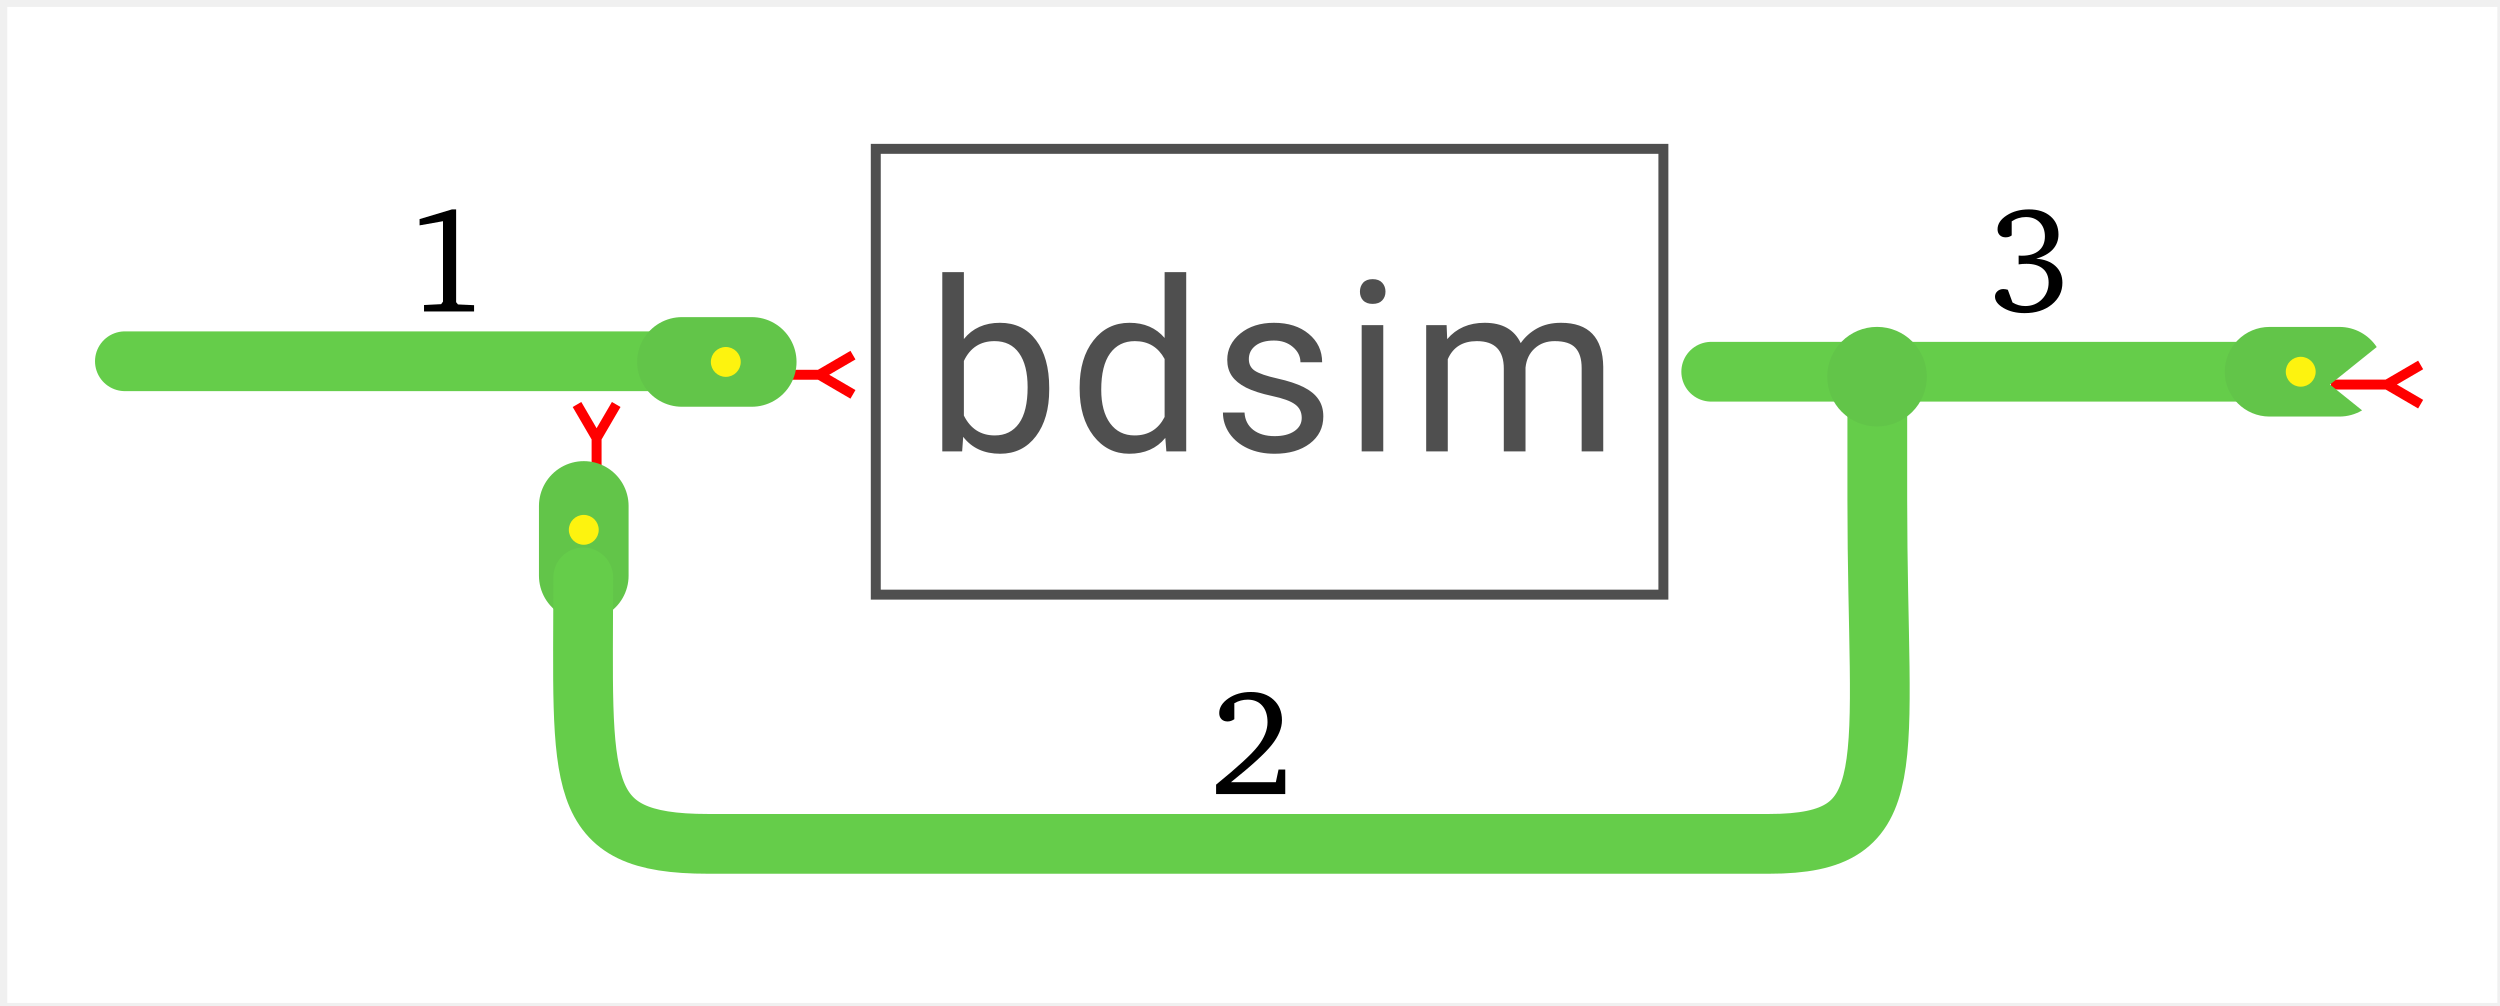
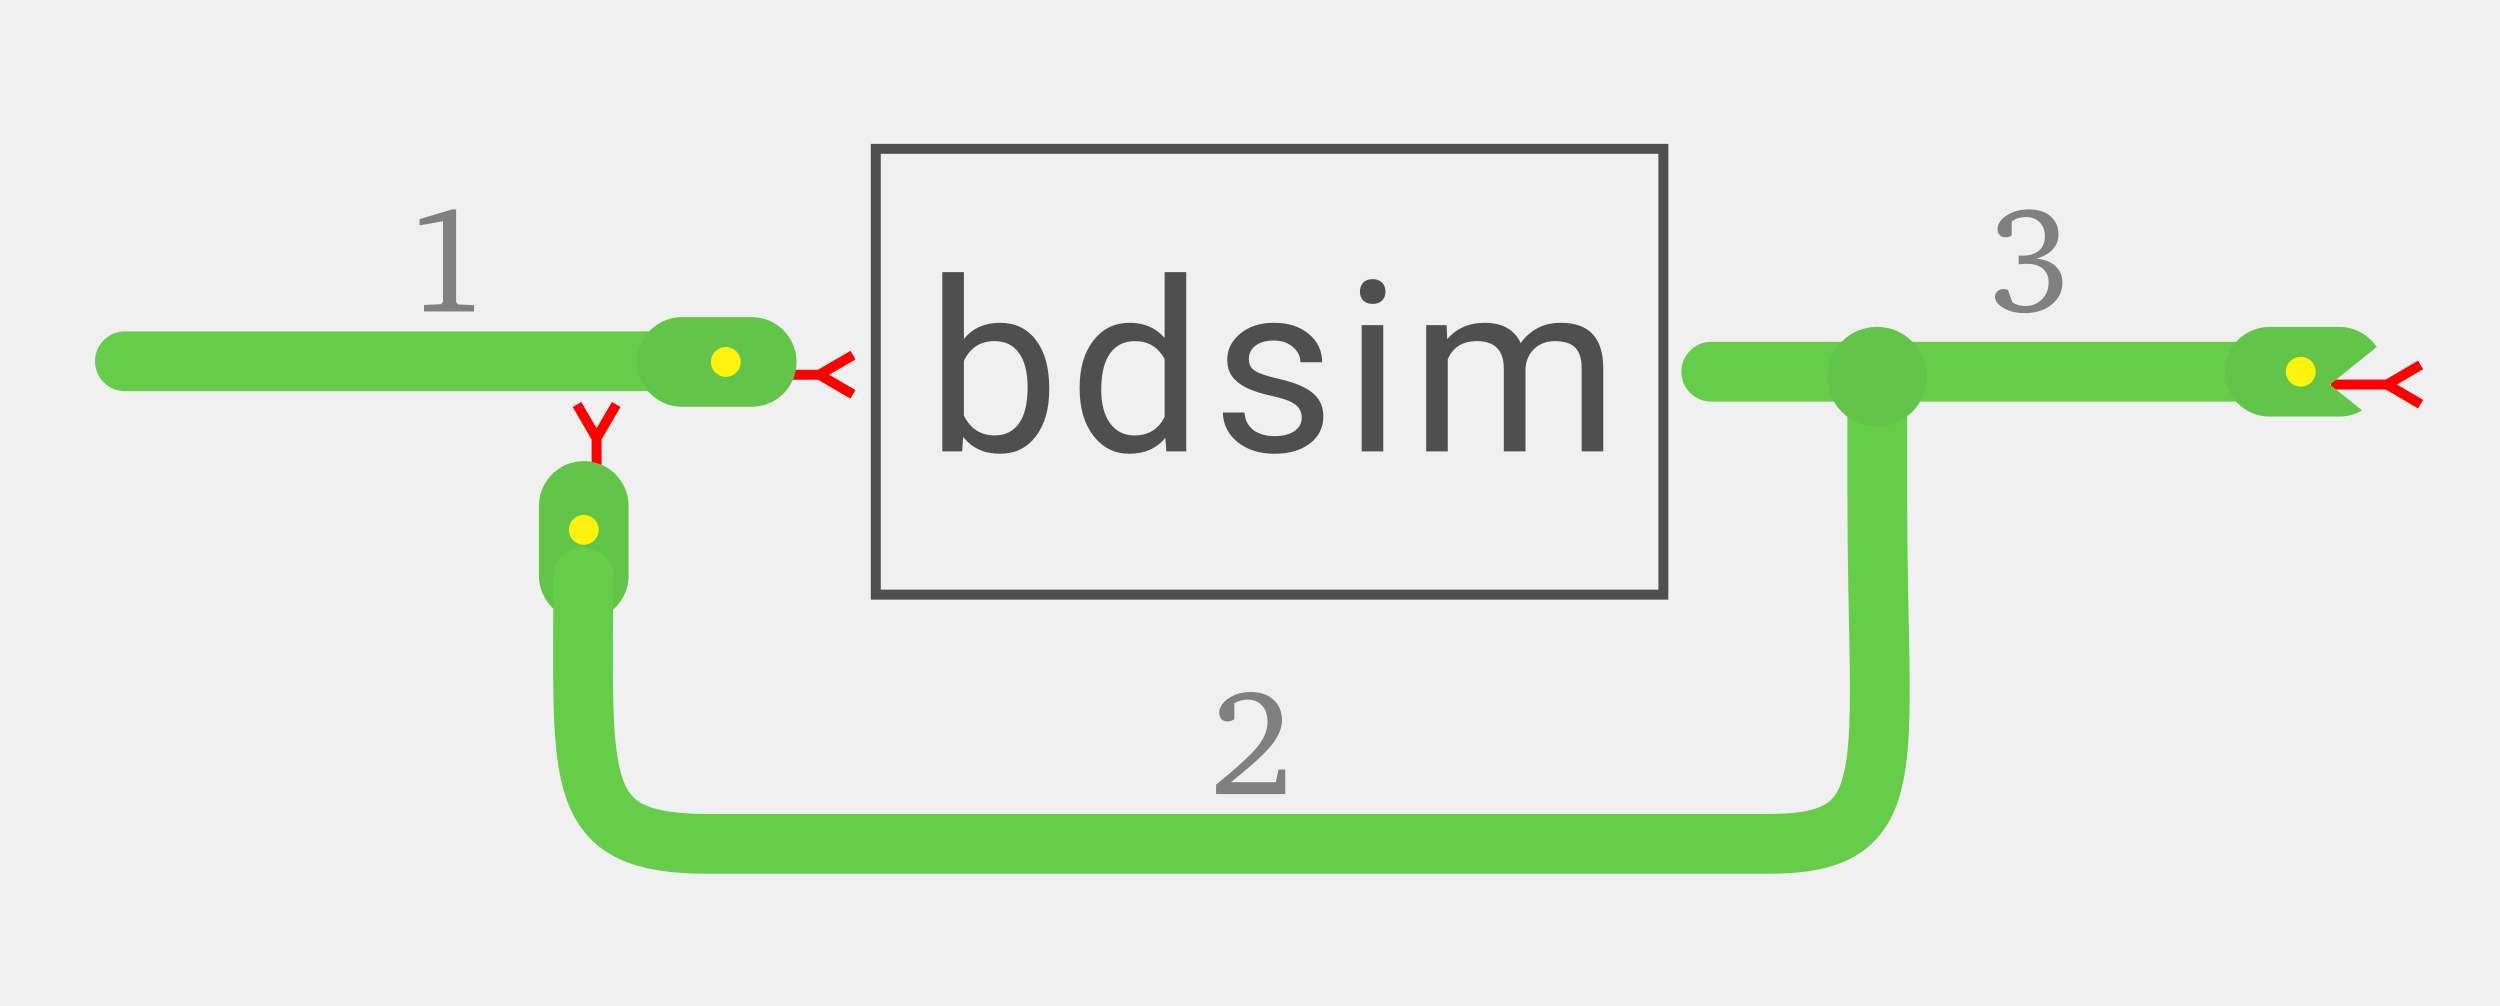
<svg xmlns="http://www.w3.org/2000/svg" width="251" height="101" viewBox="0 0 251 101" fill="none">
-   <rect width="250" height="100" transform="translate(0.731445 0.695068)" fill="white" />
+   <rect width="250" height="100" transform="translate(0.731445 0.695068)" fill="none" />
  <path d="M234.028 38.609L239.656 38.609M239.656 38.609L243.032 40.579M239.656 38.609L243.032 36.64" stroke="#FF0000" />
  <path d="M171.807 37.322C204.507 37.322 191.772 37.322 202.152 37.322C212.532 37.322 207.014 37.322 214.454 37.322C217.982 37.322 225.557 37.322 225.557 37.322" stroke="#65CD4A" stroke-width="6" stroke-linecap="round" stroke-linejoin="round" />
  <path fill-rule="evenodd" clip-rule="evenodd" d="M238.623 34.841L233.928 38.609L237.155 41.2C236.485 41.596 235.703 41.823 234.869 41.823L227.864 41.823C225.379 41.823 223.364 39.808 223.364 37.323C223.364 34.838 225.379 32.823 227.864 32.823L234.869 32.823C236.436 32.823 237.817 33.625 238.623 34.841Z" fill="#62C549" />
  <ellipse cx="230.993" cy="37.323" rx="1.5" ry="1.5" fill="#FDF30F" />
  <path d="M76.632 37.625L82.259 37.625M82.259 37.625L85.636 39.594M82.259 37.625L85.636 35.655" stroke="#FF0000" />
  <path d="M12.539 36.27C50.826 36.27 35.915 36.27 48.068 36.27C60.221 36.27 53.761 36.27 62.472 36.27C66.602 36.27 75.472 36.27 75.472 36.27" stroke="#65CD4A" stroke-width="6" stroke-linecap="round" stroke-linejoin="round" />
  <path d="M68.468 36.338L75.472 36.338" stroke="#62C549" stroke-width="9" stroke-linecap="round" stroke-linejoin="round" />
  <ellipse cx="72.87" cy="36.338" rx="1.5" ry="1.5" fill="#FDF30F" />
  <path d="M59.898 49.614L59.898 43.986M59.898 43.986L61.868 40.61M59.898 43.986L57.929 40.61" stroke="#FF0000" />
  <path d="M58.611 57.802L58.611 50.798" stroke="#62C549" stroke-width="9" stroke-linecap="round" stroke-linejoin="round" />
  <ellipse cx="58.611" cy="53.195" rx="1.5" ry="1.5" transform="rotate(-90 58.6114 53.1951)" fill="#FDF30F" />
  <path d="M58.559 57.971C58.559 78.787 57.365 84.723 71.073 84.723C84.781 84.723 139.22 84.723 177.611 84.723C191.365 84.723 188.481 77.178 188.481 50.178V43.807V38.61" stroke="#65CD4A" stroke-width="6" stroke-linecap="round" stroke-linejoin="round" />
  <circle cx="188.455" cy="37.82" r="5" fill="#62C549" />
-   <rect x="87.928" y="14.944" width="79.076" height="44.758" fill="white" stroke="#4F4F4F" />
+   <rect x="87.928" y="14.944" width="79.076" height="44.758" fill="none" stroke="#4F4F4F" />
  <path d="M105.341 39.124C105.341 41.061 104.896 42.62 104.005 43.8C103.114 44.972 101.919 45.557 100.419 45.557C98.817 45.557 97.579 44.991 96.704 43.858L96.599 45.323H94.606V27.323H96.774V34.038C97.649 32.952 98.856 32.409 100.396 32.409C101.935 32.409 103.142 32.991 104.017 34.155C104.899 35.319 105.341 36.913 105.341 38.936V39.124ZM103.173 38.878C103.173 37.401 102.888 36.261 102.317 35.456C101.747 34.651 100.927 34.249 99.856 34.249C98.427 34.249 97.399 34.913 96.774 36.241V41.725C97.439 43.054 98.474 43.718 99.88 43.718C100.919 43.718 101.728 43.315 102.306 42.511C102.884 41.706 103.173 40.495 103.173 38.878ZM108.396 38.878C108.396 36.932 108.857 35.37 109.778 34.19C110.7 33.003 111.907 32.409 113.4 32.409C114.884 32.409 116.06 32.917 116.927 33.932V27.323H119.095V45.323H117.103L116.997 43.964C116.13 45.026 114.923 45.557 113.376 45.557C111.907 45.557 110.708 44.956 109.778 43.753C108.857 42.55 108.396 40.979 108.396 39.042V38.878ZM110.564 39.124C110.564 40.561 110.861 41.686 111.454 42.499C112.048 43.311 112.868 43.718 113.915 43.718C115.29 43.718 116.294 43.1 116.927 41.866V36.042C116.278 34.847 115.282 34.249 113.939 34.249C112.876 34.249 112.048 34.659 111.454 35.479C110.861 36.3 110.564 37.514 110.564 39.124ZM130.693 41.96C130.693 41.374 130.47 40.921 130.025 40.6C129.587 40.272 128.818 39.991 127.716 39.757C126.622 39.522 125.751 39.241 125.103 38.913C124.462 38.585 123.986 38.194 123.673 37.741C123.368 37.288 123.216 36.749 123.216 36.124C123.216 35.085 123.654 34.206 124.529 33.487C125.411 32.768 126.536 32.409 127.904 32.409C129.341 32.409 130.505 32.78 131.396 33.522C132.294 34.264 132.743 35.214 132.743 36.37H130.564C130.564 35.776 130.31 35.264 129.802 34.835C129.302 34.405 128.669 34.19 127.904 34.19C127.115 34.19 126.497 34.362 126.052 34.706C125.607 35.05 125.384 35.499 125.384 36.054C125.384 36.577 125.591 36.972 126.005 37.237C126.419 37.503 127.165 37.757 128.243 37.999C129.329 38.241 130.208 38.53 130.88 38.866C131.552 39.202 132.048 39.608 132.368 40.085C132.697 40.554 132.861 41.128 132.861 41.807C132.861 42.94 132.408 43.85 131.501 44.538C130.595 45.218 129.419 45.557 127.974 45.557C126.958 45.557 126.06 45.378 125.279 45.018C124.497 44.659 123.884 44.159 123.439 43.518C123.001 42.87 122.783 42.171 122.783 41.421H124.951C124.99 42.147 125.279 42.725 125.818 43.155C126.365 43.577 127.083 43.788 127.974 43.788C128.794 43.788 129.451 43.624 129.943 43.296C130.443 42.96 130.693 42.514 130.693 41.96ZM138.88 45.323H136.712V32.643H138.88V45.323ZM136.537 29.28C136.537 28.929 136.642 28.632 136.853 28.39C137.072 28.147 137.392 28.026 137.814 28.026C138.236 28.026 138.556 28.147 138.775 28.39C138.994 28.632 139.103 28.929 139.103 29.28C139.103 29.632 138.994 29.925 138.775 30.159C138.556 30.393 138.236 30.511 137.814 30.511C137.392 30.511 137.072 30.393 136.853 30.159C136.642 29.925 136.537 29.632 136.537 29.28ZM145.24 32.643L145.298 34.05C146.228 32.956 147.482 32.409 149.06 32.409C150.834 32.409 152.041 33.089 152.681 34.448C153.103 33.839 153.65 33.347 154.322 32.972C155.002 32.597 155.802 32.409 156.724 32.409C159.506 32.409 160.92 33.882 160.966 36.827V45.323H158.798V36.956C158.798 36.05 158.591 35.374 158.177 34.929C157.763 34.475 157.068 34.249 156.091 34.249C155.287 34.249 154.619 34.491 154.088 34.975C153.556 35.452 153.248 36.097 153.162 36.909V45.323H150.982V37.014C150.982 35.171 150.08 34.249 148.275 34.249C146.853 34.249 145.881 34.854 145.357 36.065V45.323H143.189V32.643H145.24Z" fill="#4F4F4F" />
-   <path d="M45.377 21.023H45.795V30.339L45.978 30.566L47.597 30.64V31.27H42.572V30.625L44.294 30.537L44.477 30.281V22.209L42.126 22.627V21.997L45.377 21.023Z" fill="black" />
-   <path d="M123.583 78.536H128.094L128.365 77.262H129.039V79.723H122.096V78.778C124.283 77.001 125.689 75.704 126.314 74.889C126.944 74.073 127.259 73.28 127.259 72.508C127.259 71.8 127.081 71.246 126.725 70.846C126.373 70.445 125.885 70.245 125.26 70.245C125.025 70.245 124.798 70.275 124.579 70.333C124.359 70.392 124.142 70.482 123.927 70.604V72.208C123.819 72.281 123.709 72.338 123.597 72.377C123.485 72.416 123.37 72.435 123.253 72.435C122.994 72.435 122.789 72.359 122.638 72.208C122.486 72.057 122.411 71.852 122.411 71.593C122.411 71.031 122.721 70.538 123.341 70.113C123.966 69.689 124.715 69.476 125.589 69.476C126.542 69.476 127.298 69.735 127.86 70.253C128.426 70.765 128.709 71.451 128.709 72.311C128.709 73.102 128.365 73.929 127.677 74.794C126.993 75.658 125.628 76.905 123.583 78.536Z" fill="black" />
-   <path d="M204.436 25.974C205.256 26.033 205.898 26.277 206.362 26.706C206.831 27.136 207.065 27.698 207.065 28.391C207.065 29.265 206.709 29.993 205.996 30.574C205.288 31.15 204.377 31.438 203.264 31.438C202.449 31.438 201.75 31.27 201.169 30.933C200.588 30.596 200.298 30.212 200.298 29.783C200.298 29.568 200.378 29.387 200.54 29.241C200.701 29.094 200.901 29.021 201.14 29.021C201.223 29.021 201.301 29.028 201.375 29.043C201.448 29.053 201.519 29.07 201.587 29.094L202.056 30.369C202.256 30.491 202.461 30.581 202.671 30.64C202.886 30.698 203.105 30.727 203.33 30.727C204.004 30.727 204.563 30.503 205.007 30.054C205.457 29.599 205.681 29.036 205.681 28.362C205.681 27.761 205.488 27.3 205.103 26.977C204.722 26.65 204.175 26.487 203.462 26.487C203.325 26.487 203.188 26.492 203.052 26.501C202.92 26.511 202.793 26.526 202.671 26.545V25.659C202.705 25.659 202.756 25.662 202.825 25.666C202.893 25.671 202.947 25.674 202.986 25.674C203.728 25.674 204.299 25.505 204.7 25.168C205.105 24.831 205.308 24.355 205.308 23.74C205.308 23.149 205.134 22.678 204.788 22.327C204.441 21.97 203.979 21.792 203.403 21.792C203.135 21.792 202.883 21.829 202.649 21.902C202.415 21.97 202.19 22.078 201.975 22.224V23.638C201.887 23.701 201.792 23.75 201.689 23.784C201.592 23.813 201.482 23.828 201.36 23.828C201.121 23.828 200.925 23.755 200.774 23.608C200.627 23.457 200.554 23.262 200.554 23.022C200.554 22.485 200.862 22.019 201.477 21.623C202.092 21.223 202.839 21.023 203.718 21.023C204.612 21.023 205.327 21.252 205.864 21.711C206.401 22.17 206.67 22.781 206.67 23.542C206.67 24.128 206.479 24.629 206.099 25.044C205.718 25.454 205.164 25.764 204.436 25.974Z" fill="black" />
+   <path d="M45.377 21.023H45.795V30.339L45.978 30.566L47.597 30.64V31.27H42.572V30.625L44.294 30.537L44.477 30.281V22.209L42.126 22.627V21.997L45.377 21.023Z" fill="#808080" />
+   <path d="M123.583 78.536H128.094L128.365 77.262H129.039V79.723H122.096V78.778C124.283 77.001 125.689 75.704 126.314 74.889C126.944 74.073 127.259 73.28 127.259 72.508C127.259 71.8 127.081 71.246 126.725 70.846C126.373 70.445 125.885 70.245 125.26 70.245C125.025 70.245 124.798 70.275 124.579 70.333C124.359 70.392 124.142 70.482 123.927 70.604V72.208C123.819 72.281 123.709 72.338 123.597 72.377C123.485 72.416 123.37 72.435 123.253 72.435C122.994 72.435 122.789 72.359 122.638 72.208C122.486 72.057 122.411 71.852 122.411 71.593C122.411 71.031 122.721 70.538 123.341 70.113C123.966 69.689 124.715 69.476 125.589 69.476C126.542 69.476 127.298 69.735 127.86 70.253C128.426 70.765 128.709 71.451 128.709 72.311C128.709 73.102 128.365 73.929 127.677 74.794C126.993 75.658 125.628 76.905 123.583 78.536Z" fill="#808080" />
+   <path d="M204.436 25.974C205.256 26.033 205.898 26.277 206.362 26.706C206.831 27.136 207.065 27.698 207.065 28.391C207.065 29.265 206.709 29.993 205.996 30.574C205.288 31.15 204.377 31.438 203.264 31.438C202.449 31.438 201.75 31.27 201.169 30.933C200.588 30.596 200.298 30.212 200.298 29.783C200.298 29.568 200.378 29.387 200.54 29.241C200.701 29.094 200.901 29.021 201.14 29.021C201.223 29.021 201.301 29.028 201.375 29.043C201.448 29.053 201.519 29.07 201.587 29.094L202.056 30.369C202.256 30.491 202.461 30.581 202.671 30.64C202.886 30.698 203.105 30.727 203.33 30.727C204.004 30.727 204.563 30.503 205.007 30.054C205.457 29.599 205.681 29.036 205.681 28.362C205.681 27.761 205.488 27.3 205.103 26.977C204.722 26.65 204.175 26.487 203.462 26.487C203.325 26.487 203.188 26.492 203.052 26.501C202.92 26.511 202.793 26.526 202.671 26.545V25.659C202.705 25.659 202.756 25.662 202.825 25.666C202.893 25.671 202.947 25.674 202.986 25.674C203.728 25.674 204.299 25.505 204.7 25.168C205.105 24.831 205.308 24.355 205.308 23.74C205.308 23.149 205.134 22.678 204.788 22.327C204.441 21.97 203.979 21.792 203.403 21.792C203.135 21.792 202.883 21.829 202.649 21.902C202.415 21.97 202.19 22.078 201.975 22.224V23.638C201.887 23.701 201.792 23.75 201.689 23.784C201.592 23.813 201.482 23.828 201.36 23.828C201.121 23.828 200.925 23.755 200.774 23.608C200.627 23.457 200.554 23.262 200.554 23.022C200.554 22.485 200.862 22.019 201.477 21.623C202.092 21.223 202.839 21.023 203.718 21.023C204.612 21.023 205.327 21.252 205.864 21.711C206.401 22.17 206.67 22.781 206.67 23.542C206.67 24.128 206.479 24.629 206.099 25.044C205.718 25.454 205.164 25.764 204.436 25.974Z" fill="#808080" />
</svg>
